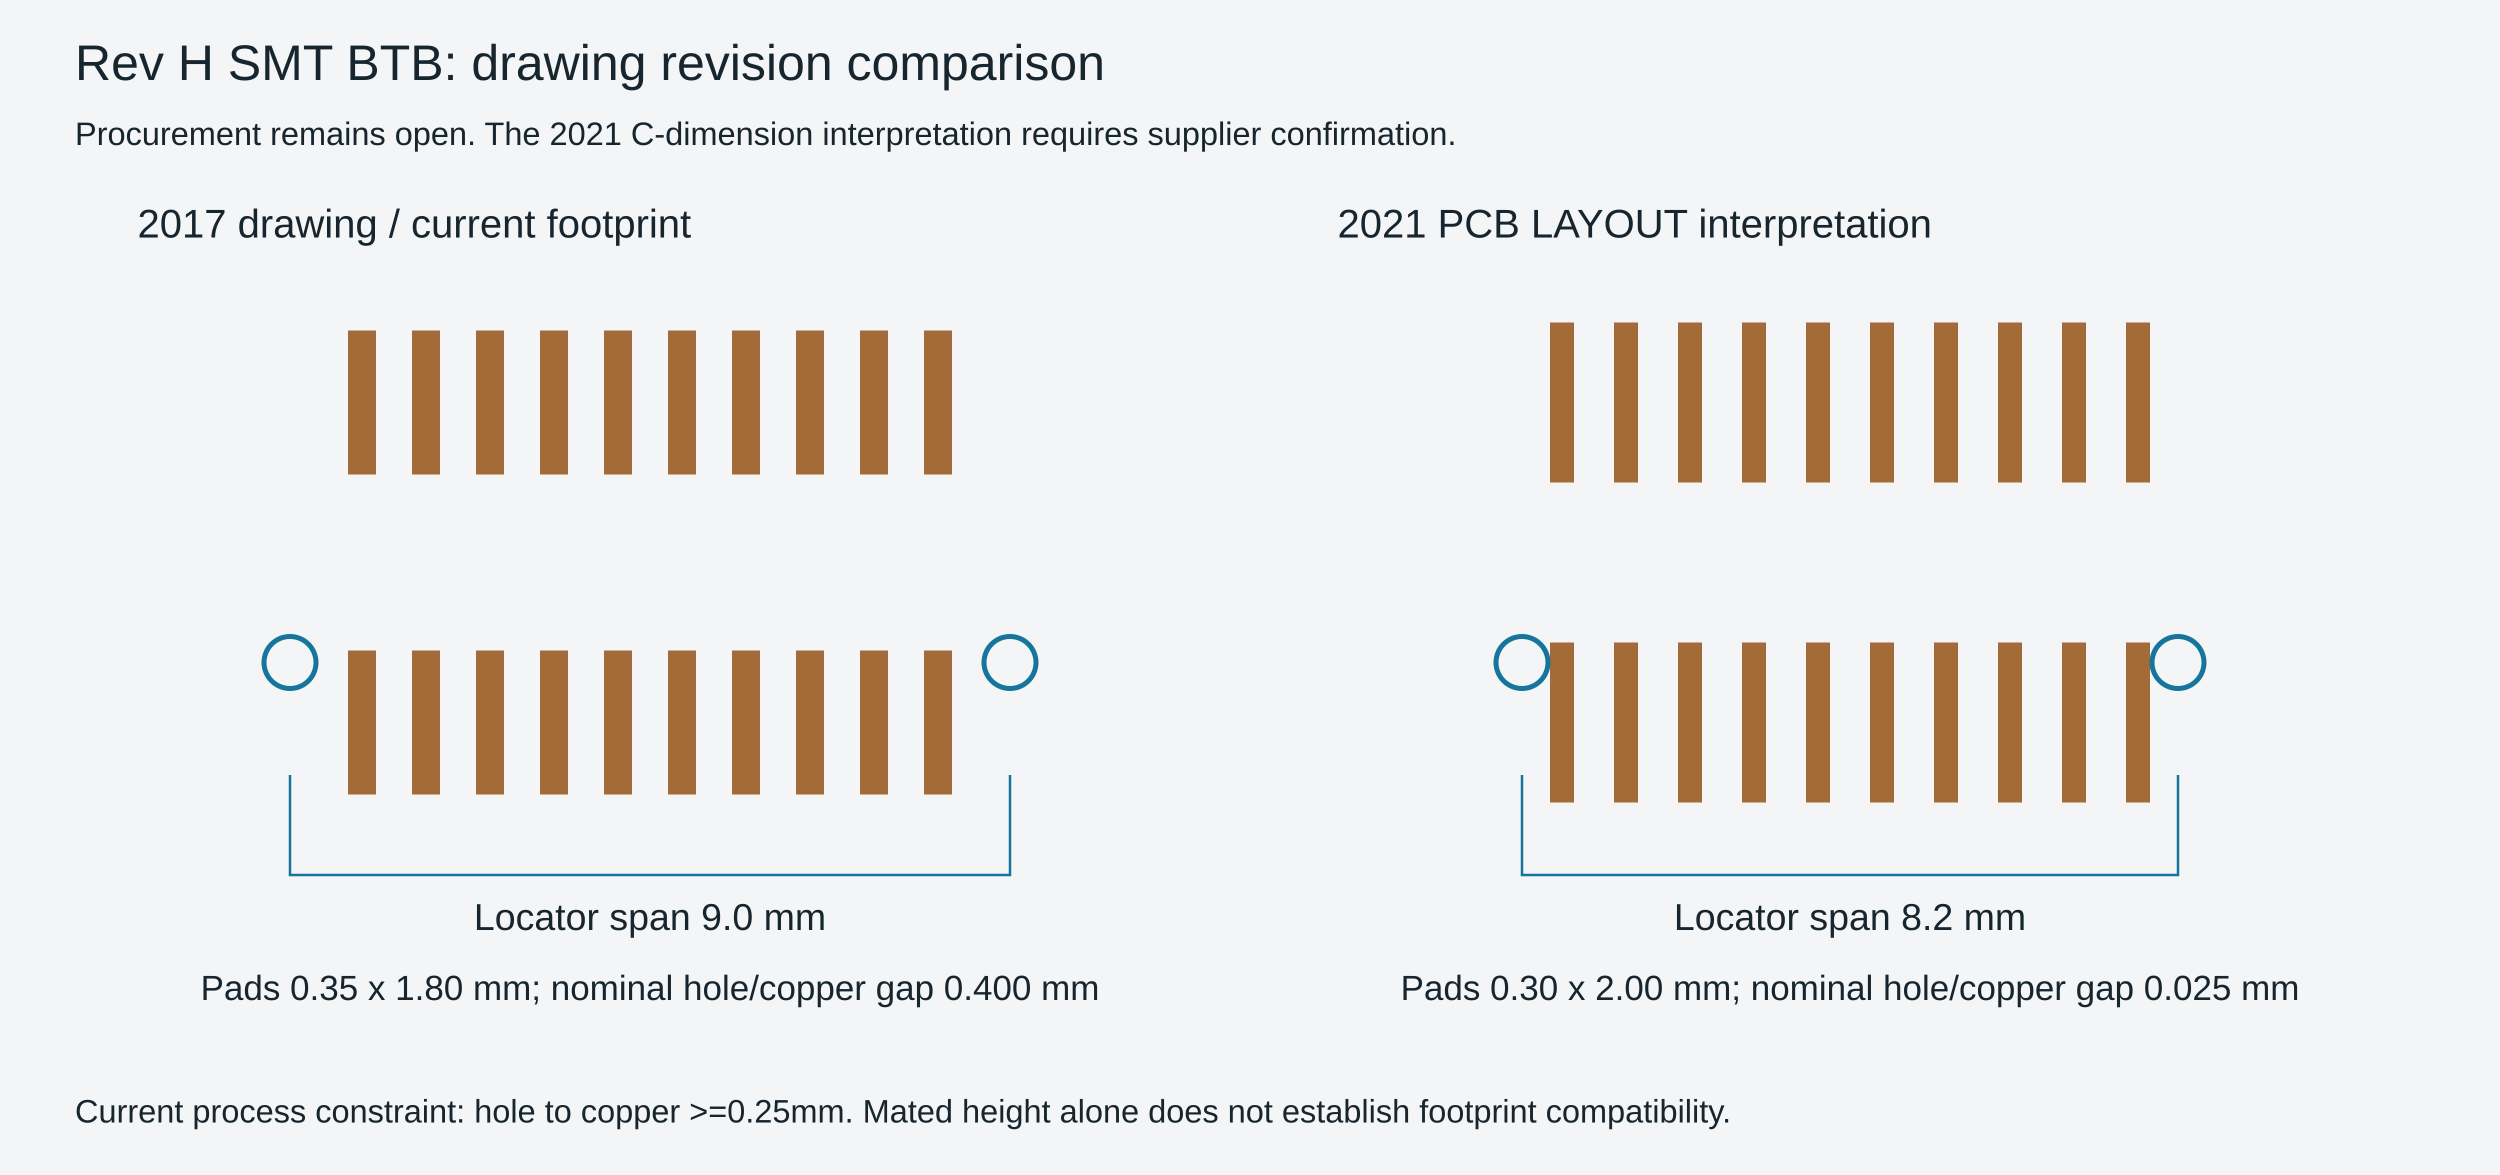
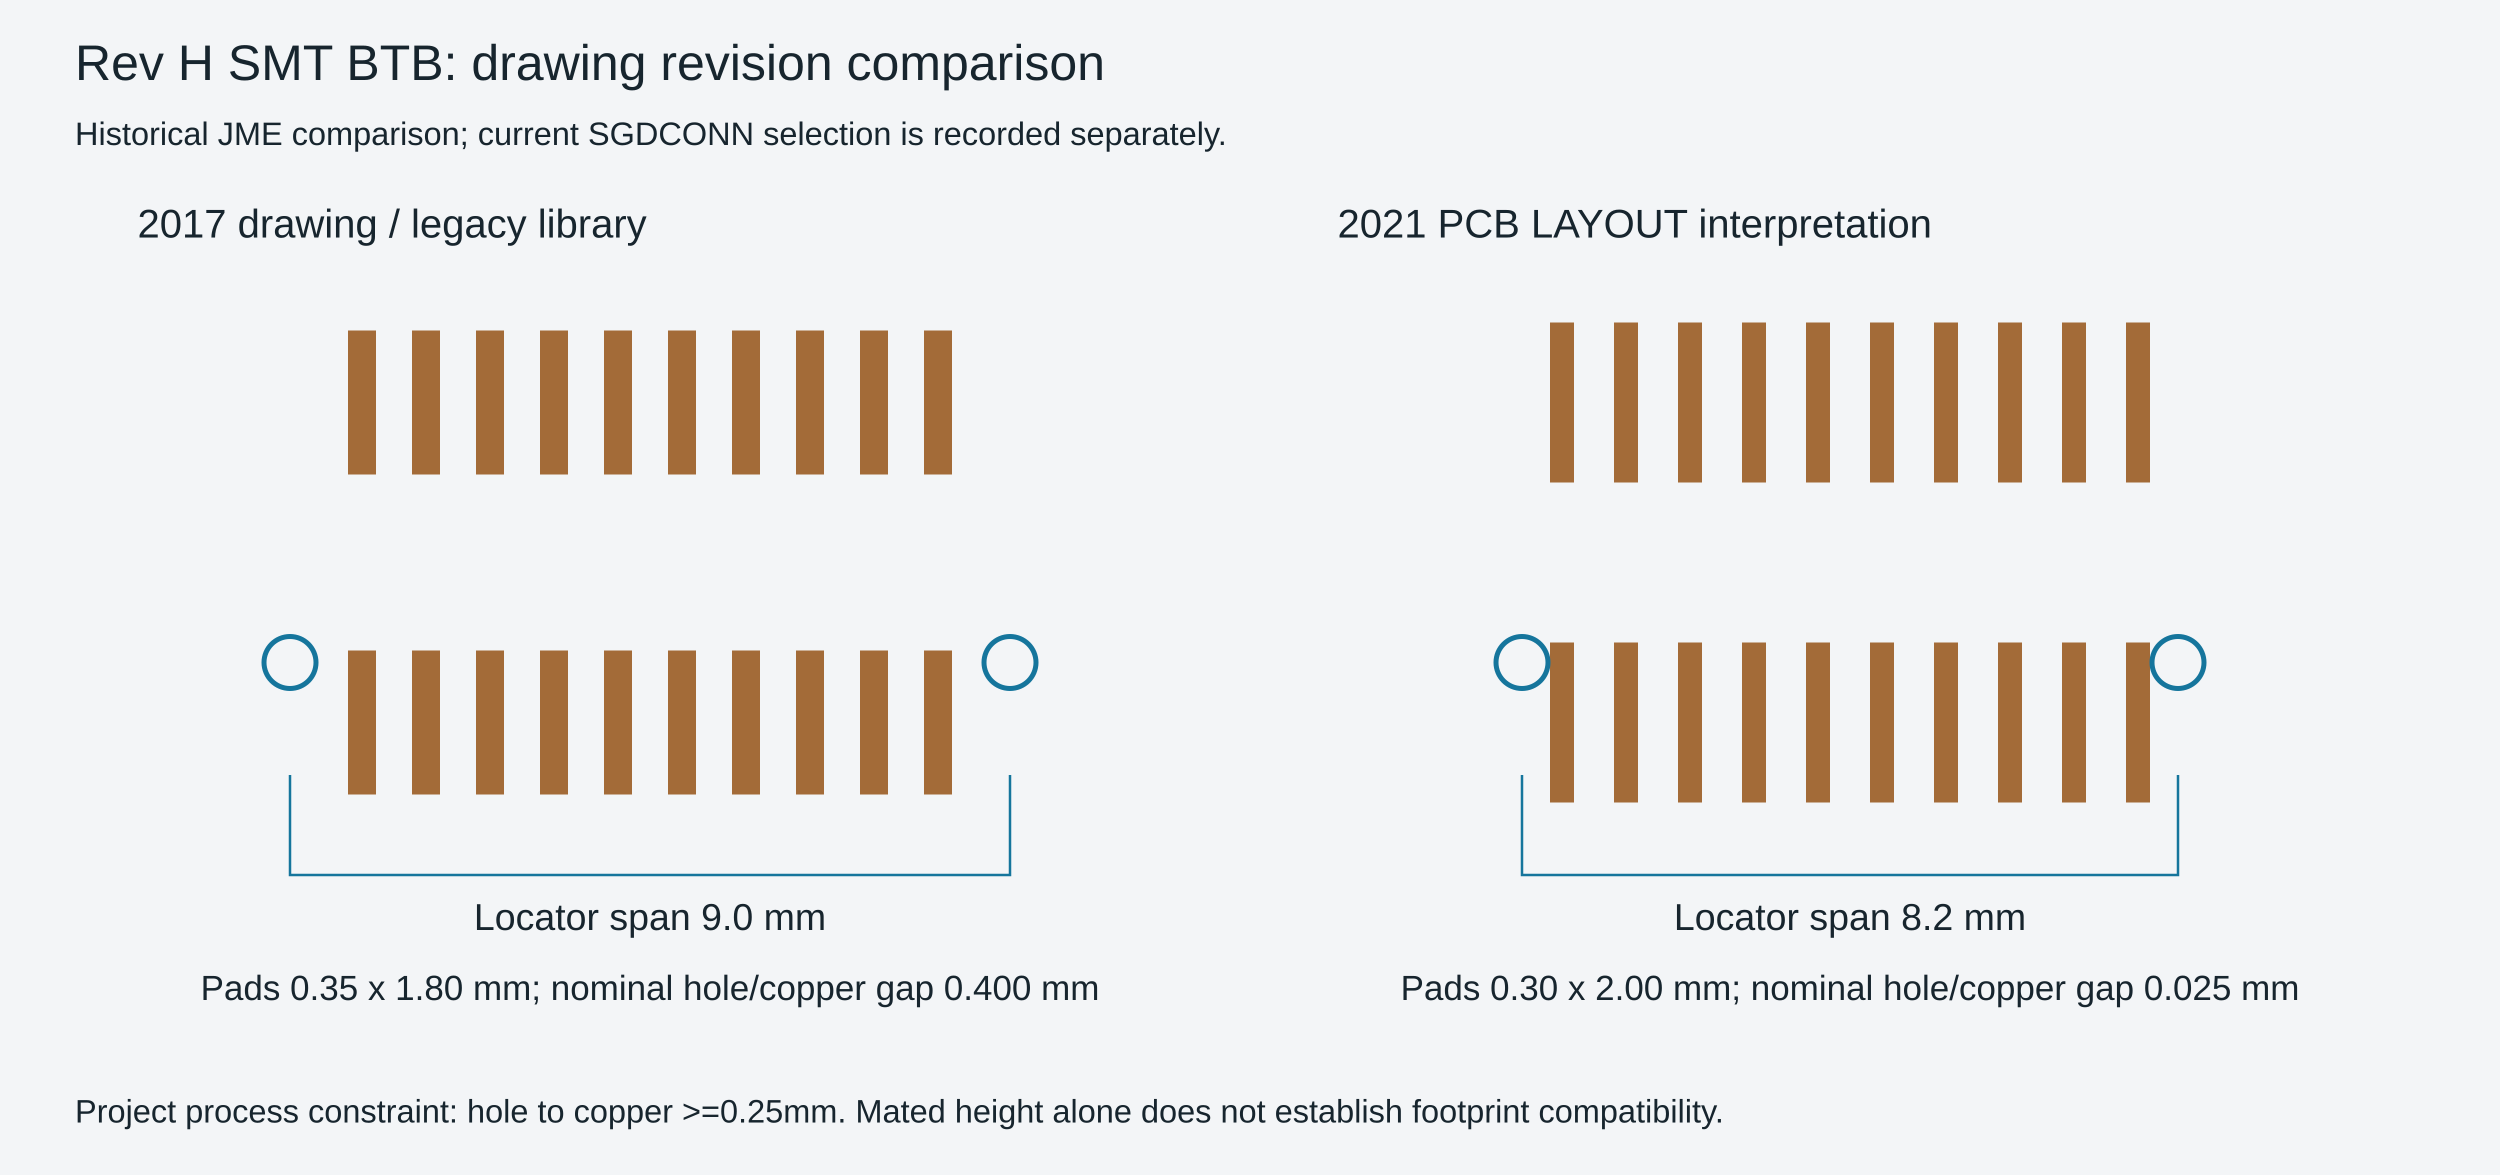
<svg xmlns="http://www.w3.org/2000/svg" width="1000" height="470" viewBox="0 0 1000 470">
  <rect width="1000" height="470" fill="#f3f5f7" />
  <g font-family="Arial,sans-serif" fill="#17252e">
    <text x="30" y="32" font-size="20">Rev H SMT BTB: drawing revision comparison</text>
-     <text x="30" y="58" font-size="13">Procurement remains open. The 2021 C-dimension interpretation requires supplier confirmation.</text>
-     <text x="55" y="95" font-size="16">2017 drawing / current footprint</text>
+     <text x="30" y="58" font-size="13">Historical JME comparison; current SGDCONN selection is recorded separately.</text>
+     <text x="55" y="95" font-size="16">2017 drawing / legacy library</text>
    <rect x="139.2" y="132.2" width="11.2" height="57.6" fill="#a36b38" />
    <rect x="139.2" y="260.2" width="11.2" height="57.6" fill="#a36b38" />
    <rect x="164.8" y="132.2" width="11.2" height="57.6" fill="#a36b38" />
    <rect x="164.8" y="260.2" width="11.2" height="57.6" fill="#a36b38" />
    <rect x="190.4" y="132.2" width="11.2" height="57.6" fill="#a36b38" />
    <rect x="190.4" y="260.2" width="11.2" height="57.6" fill="#a36b38" />
    <rect x="216.0" y="132.2" width="11.2" height="57.6" fill="#a36b38" />
    <rect x="216.0" y="260.2" width="11.2" height="57.6" fill="#a36b38" />
    <rect x="241.6" y="132.2" width="11.2" height="57.6" fill="#a36b38" />
    <rect x="241.6" y="260.2" width="11.2" height="57.6" fill="#a36b38" />
    <rect x="267.2" y="132.2" width="11.2" height="57.6" fill="#a36b38" />
    <rect x="267.2" y="260.2" width="11.2" height="57.6" fill="#a36b38" />
    <rect x="292.8" y="132.2" width="11.2" height="57.6" fill="#a36b38" />
    <rect x="292.8" y="260.2" width="11.2" height="57.6" fill="#a36b38" />
    <rect x="318.4" y="132.2" width="11.2" height="57.6" fill="#a36b38" />
    <rect x="318.4" y="260.2" width="11.2" height="57.6" fill="#a36b38" />
    <rect x="344.0" y="132.2" width="11.2" height="57.6" fill="#a36b38" />
    <rect x="344.0" y="260.2" width="11.2" height="57.6" fill="#a36b38" />
    <rect x="369.6" y="132.2" width="11.2" height="57.6" fill="#a36b38" />
    <rect x="369.6" y="260.2" width="11.2" height="57.6" fill="#a36b38" />
    <circle cx="116.0" cy="265.0" r="10.4" fill="#f3f5f7" stroke="#15759c" stroke-width="2" />
    <circle cx="404.0" cy="265.0" r="10.4" fill="#f3f5f7" stroke="#15759c" stroke-width="2" />
    <path d="M116.0 310 V350 H404.0 V310" fill="none" stroke="#15759c" />
    <text x="260" y="372" text-anchor="middle" font-size="15">Locator span 9.0 mm</text>
    <text x="260" y="400" text-anchor="middle" font-size="14">Pads 0.35 x 1.80 mm; nominal hole/copper gap 0.400 mm</text>
    <text x="535" y="95" font-size="16">2021 PCB LAYOUT interpretation</text>
    <rect x="620.0" y="129.0" width="9.6" height="64.0" fill="#a36b38" />
    <rect x="620.0" y="257.0" width="9.6" height="64.0" fill="#a36b38" />
    <rect x="645.6" y="129.0" width="9.6" height="64.0" fill="#a36b38" />
    <rect x="645.6" y="257.0" width="9.6" height="64.0" fill="#a36b38" />
    <rect x="671.2" y="129.0" width="9.6" height="64.0" fill="#a36b38" />
    <rect x="671.2" y="257.0" width="9.6" height="64.0" fill="#a36b38" />
    <rect x="696.8" y="129.0" width="9.6" height="64.0" fill="#a36b38" />
    <rect x="696.8" y="257.0" width="9.6" height="64.0" fill="#a36b38" />
    <rect x="722.4" y="129.0" width="9.6" height="64.0" fill="#a36b38" />
    <rect x="722.4" y="257.0" width="9.6" height="64.0" fill="#a36b38" />
    <rect x="748.0" y="129.0" width="9.6" height="64.0" fill="#a36b38" />
    <rect x="748.0" y="257.0" width="9.6" height="64.0" fill="#a36b38" />
    <rect x="773.6" y="129.0" width="9.6" height="64.0" fill="#a36b38" />
    <rect x="773.6" y="257.0" width="9.6" height="64.0" fill="#a36b38" />
    <rect x="799.2" y="129.0" width="9.6" height="64.0" fill="#a36b38" />
    <rect x="799.2" y="257.0" width="9.6" height="64.0" fill="#a36b38" />
    <rect x="824.8" y="129.0" width="9.6" height="64.0" fill="#a36b38" />
    <rect x="824.8" y="257.0" width="9.6" height="64.0" fill="#a36b38" />
    <rect x="850.4" y="129.0" width="9.6" height="64.0" fill="#a36b38" />
    <rect x="850.4" y="257.0" width="9.6" height="64.0" fill="#a36b38" />
    <circle cx="608.8" cy="265.0" r="10.4" fill="#f3f5f7" stroke="#15759c" stroke-width="2" />
    <circle cx="871.2" cy="265.0" r="10.4" fill="#f3f5f7" stroke="#15759c" stroke-width="2" />
    <path d="M608.8 310 V350 H871.2 V310" fill="none" stroke="#15759c" />
    <text x="740" y="372" text-anchor="middle" font-size="15">Locator span 8.2 mm</text>
    <text x="740" y="400" text-anchor="middle" font-size="14">Pads 0.30 x 2.00 mm; nominal hole/copper gap 0.025 mm</text>
-     <text x="30" y="449" font-size="13">Current process constraint: hole to copper &gt;=0.25mm. Mated height alone does not establish footprint compatibility.</text>
+     <text x="30" y="449" font-size="13">Project process constraint: hole to copper &gt;=0.25mm. Mated height alone does not establish footprint compatibility.</text>
  </g>
</svg>
